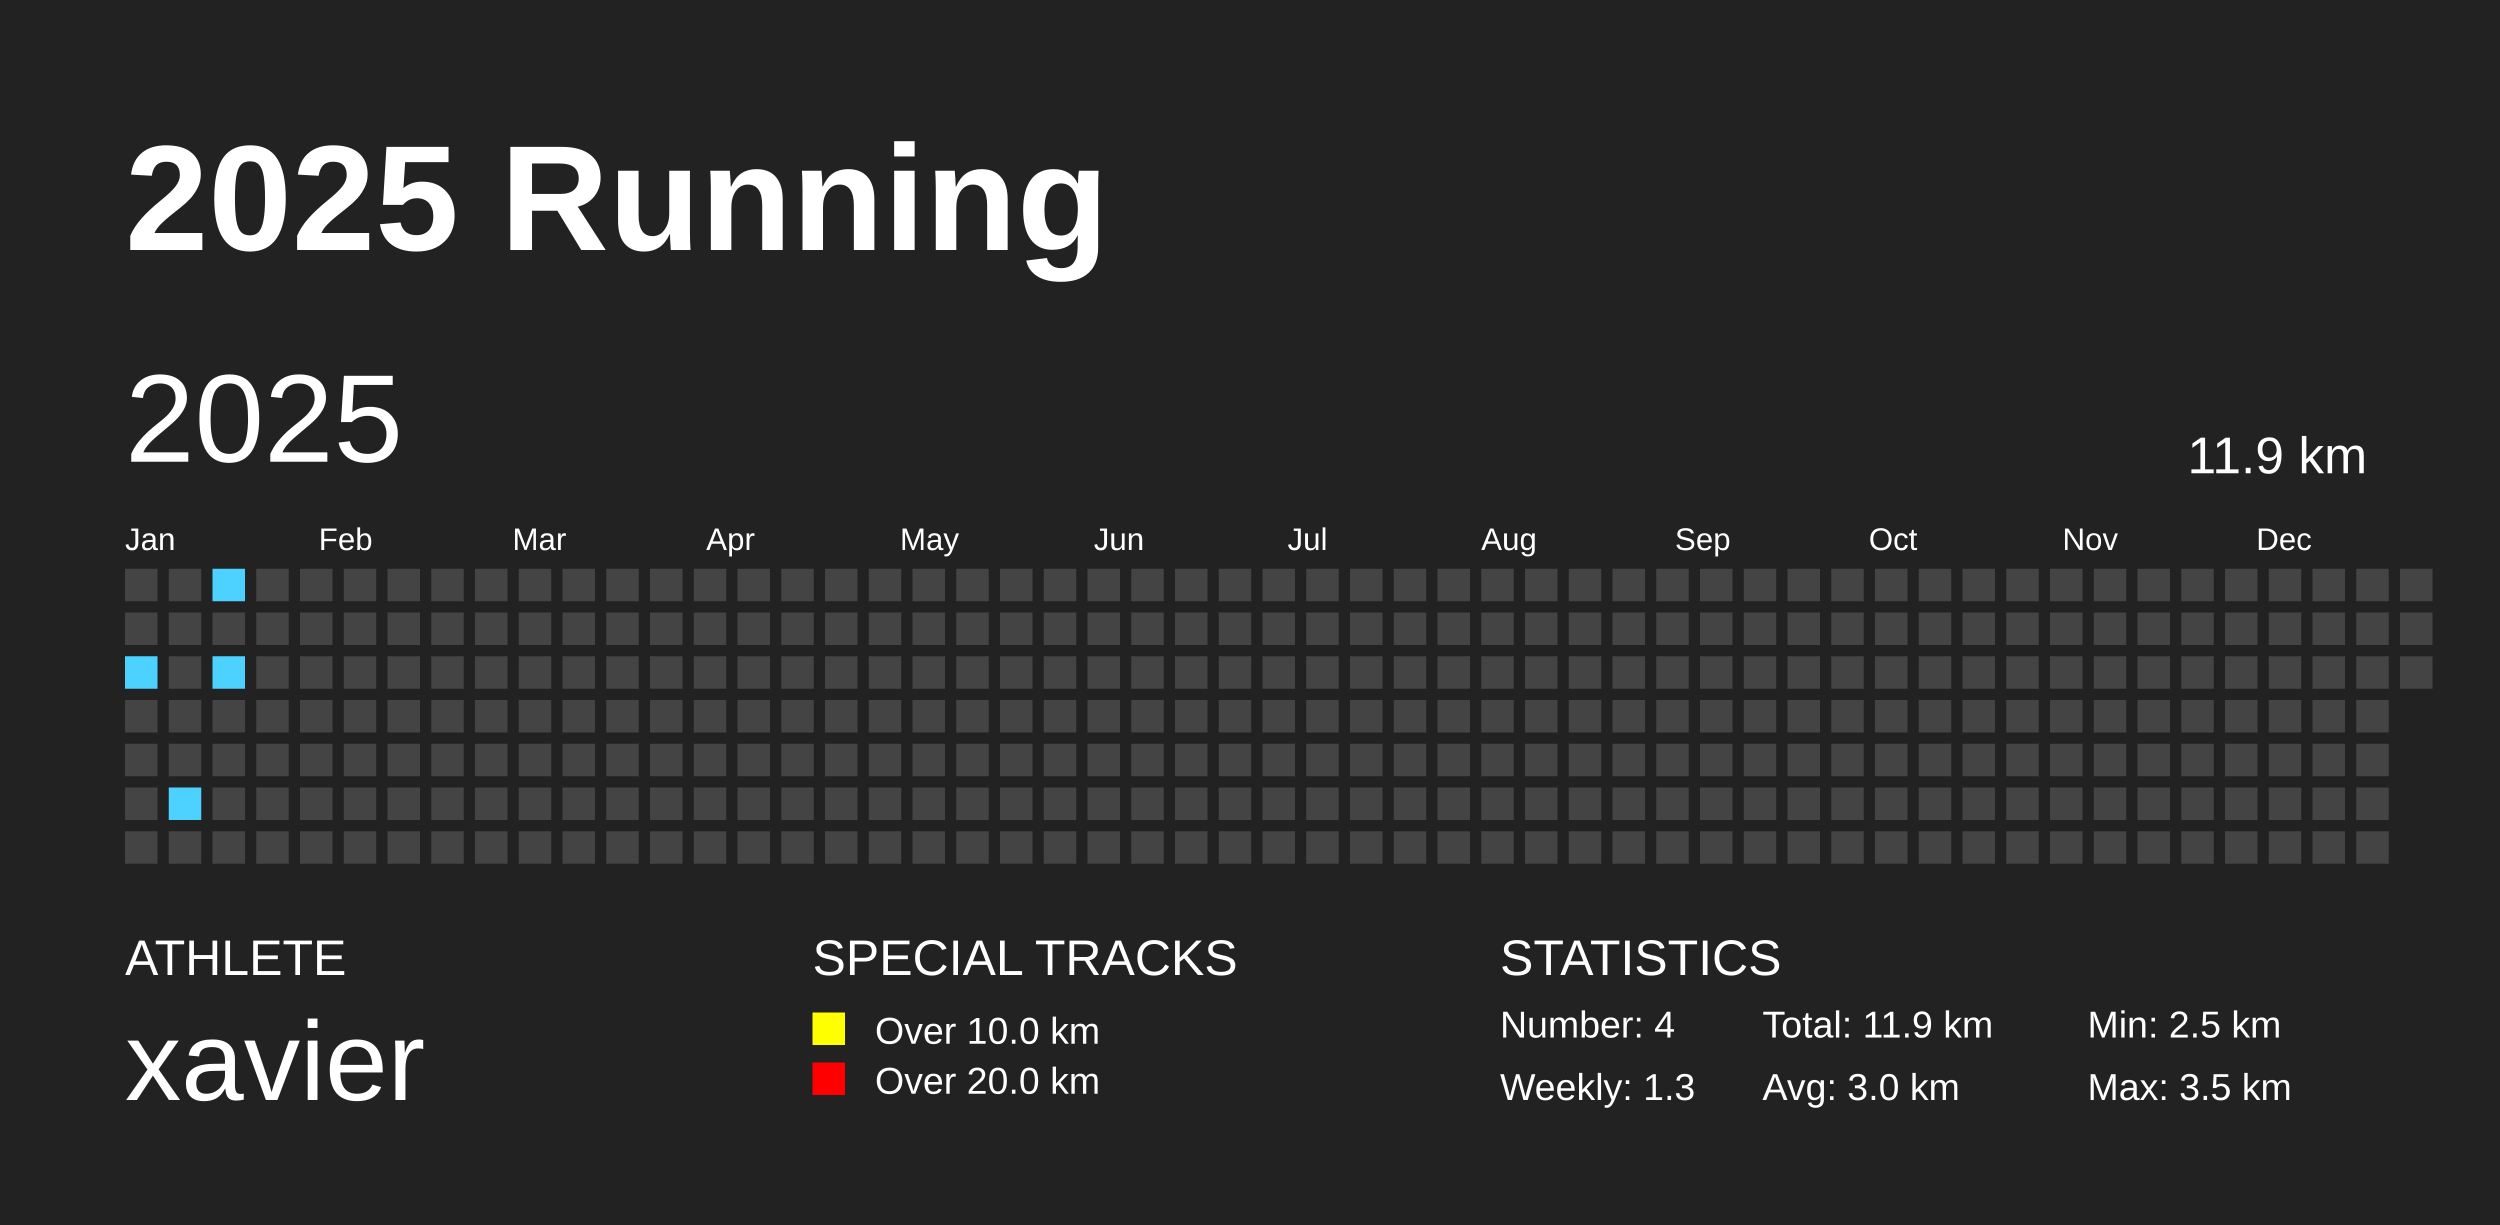
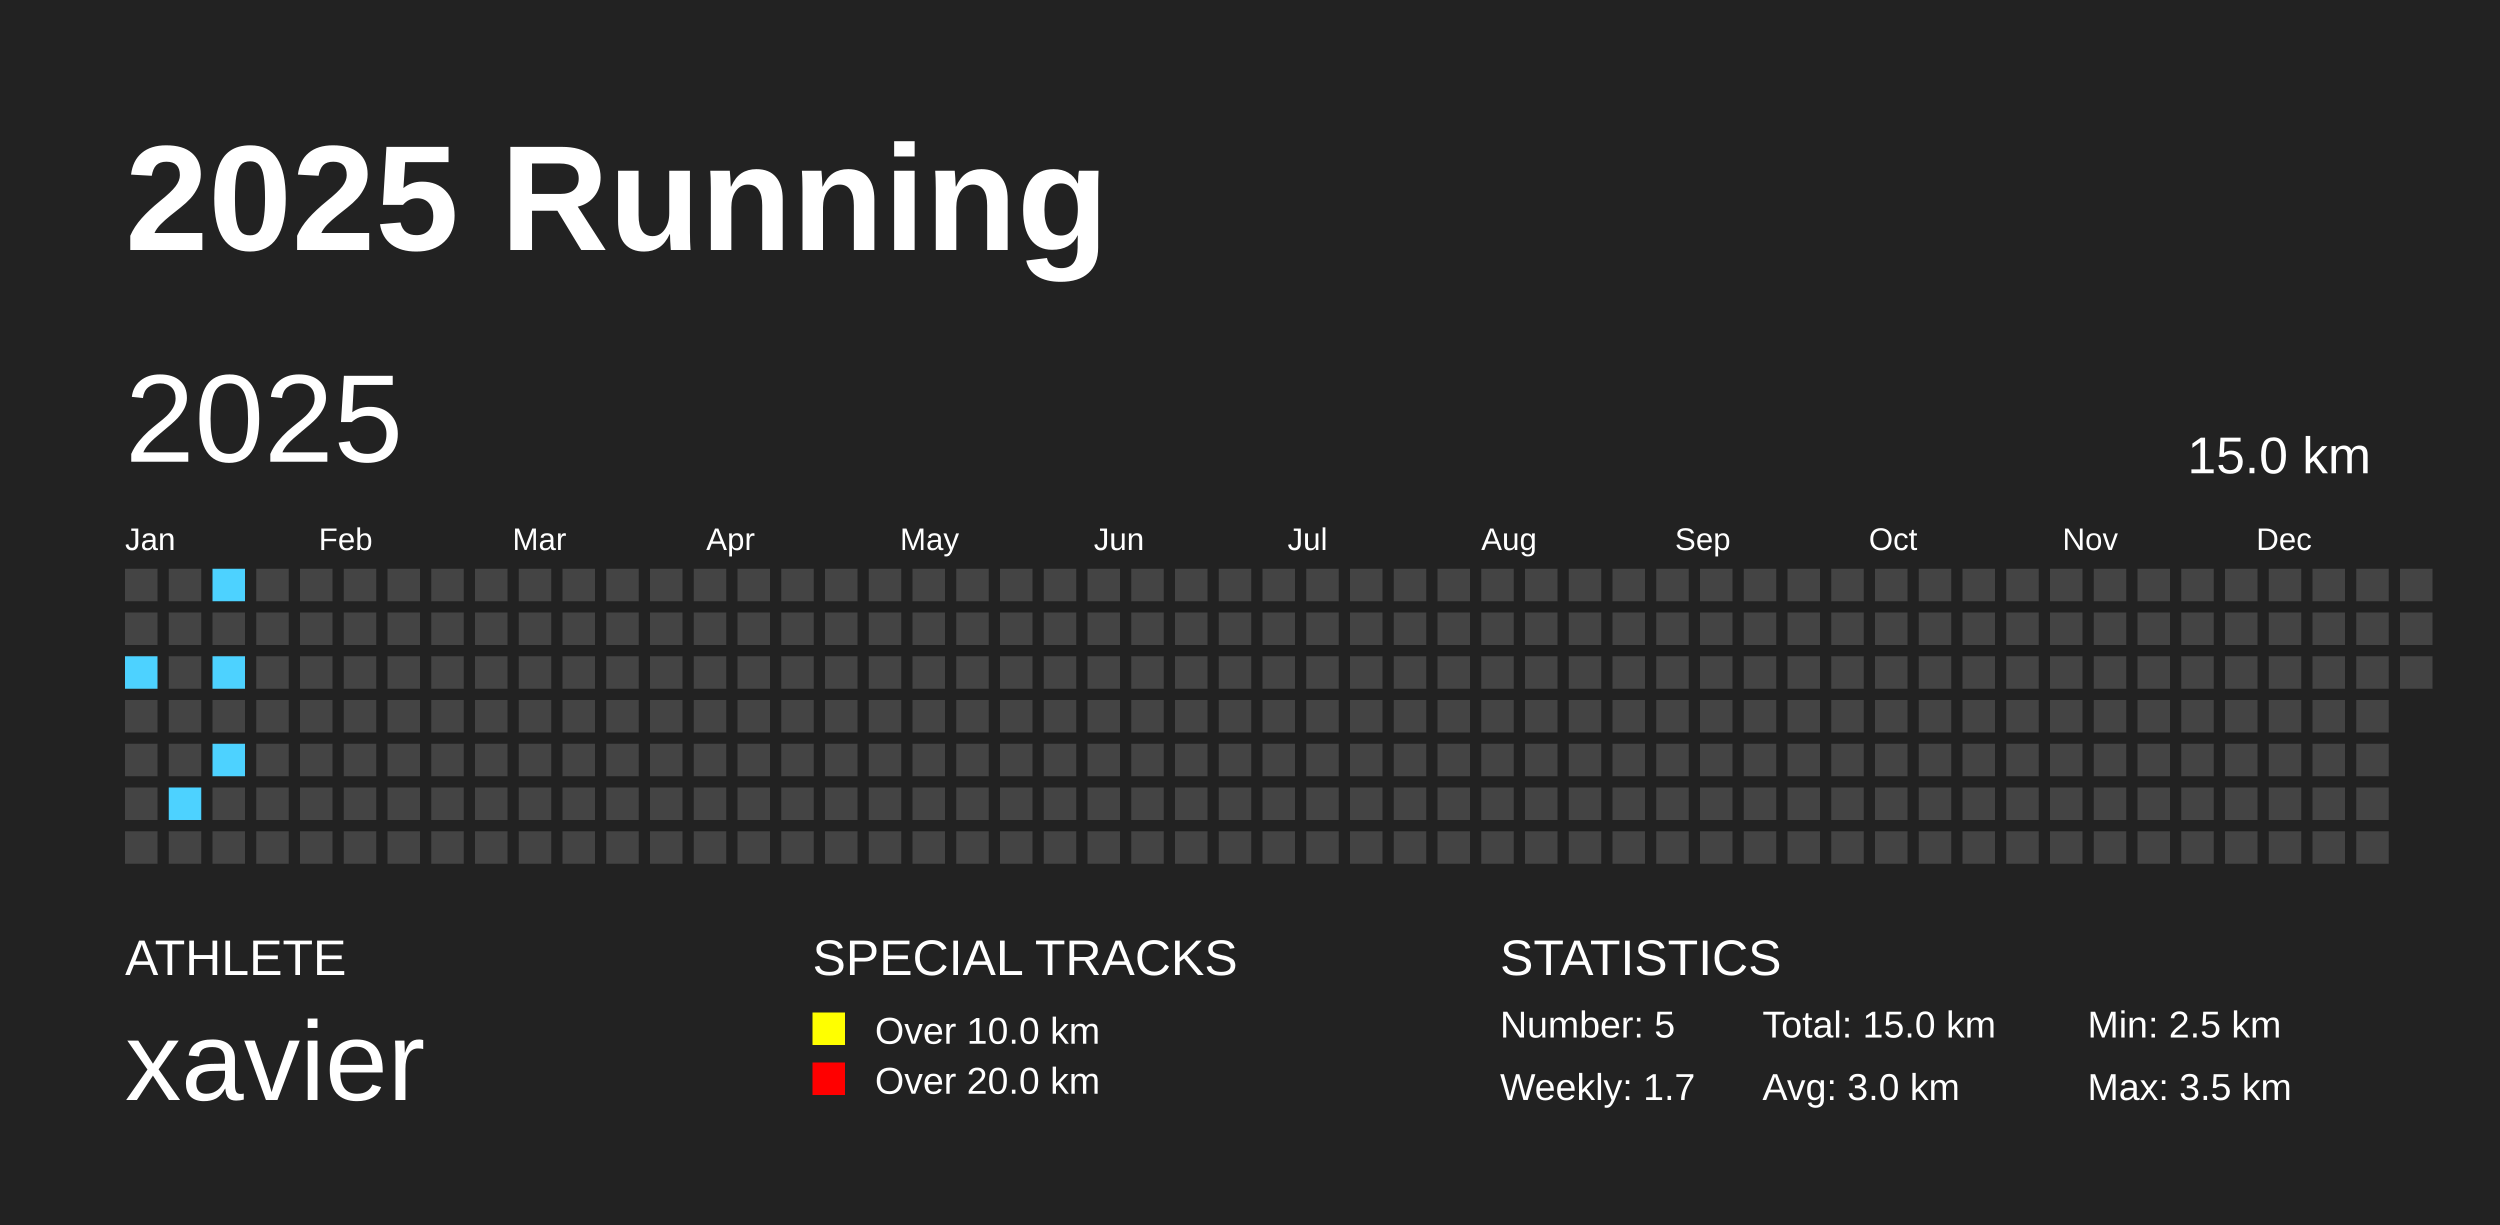
<svg xmlns="http://www.w3.org/2000/svg" baseProfile="full" height="98mm" version="1.1" viewBox="0,0,200,98" width="200mm">
  <defs />
  <rect fill="#222222" height="98" width="200" x="0" y="0" />
  <text fill="#FFFFFF" style="font-size:12px; font-family:Arial; font-weight:bold;" x="10" y="20">2025 Running</text>
  <text fill="#FFFFFF" style="font-size:4px; font-family:Arial" x="10" y="78">ATHLETE</text>
  <text fill="#FFFFFF" style="font-size:9px; font-family:Arial" x="10" y="88">xavier</text>
  <text fill="#FFFFFF" style="font-size:4px; font-family:Arial" x="65" y="78">SPECIAL TRACKS</text>
  <rect fill="yellow" height="2.6" width="2.6" x="65" y="81" />
  <text fill="#FFFFFF" style="font-size:3px; font-family:Arial" x="70" y="83.5">Over 10.0 km</text>
  <rect fill="red" height="2.6" width="2.6" x="65" y="85" />
  <text fill="#FFFFFF" style="font-size:3px; font-family:Arial" x="70" y="87.5">Over 20.0 km</text>
  <text fill="#FFFFFF" style="font-size:4px; font-family:Arial" x="120" y="78">STATISTICS</text>
-   <text fill="#FFFFFF" style="font-size:3px; font-family:Arial" x="120" y="83">Number: 4</text>
-   <text fill="#FFFFFF" style="font-size:3px; font-family:Arial" x="120" y="88">Weekly: 1.3</text>
-   <text fill="#FFFFFF" style="font-size:3px; font-family:Arial" x="141" y="83">Total: 11.9 km</text>
+   <text fill="#FFFFFF" style="font-size:3px; font-family:Arial" x="120" y="83">Number: 5</text>
+   <text fill="#FFFFFF" style="font-size:3px; font-family:Arial" x="120" y="88">Weekly: 1.7</text>
+   <text fill="#FFFFFF" style="font-size:3px; font-family:Arial" x="141" y="83">Total: 15.0 km</text>
  <text fill="#FFFFFF" style="font-size:3px; font-family:Arial" x="141" y="88">Avg: 3.0 km</text>
  <text fill="#FFFFFF" style="font-size:3px; font-family:Arial" x="167" y="83">Min: 2.5 km</text>
  <text fill="#FFFFFF" style="font-size:3px; font-family:Arial" x="167" y="88">Max: 3.5 km</text>
  <text dominant-baseline="hanging" fill="#FFFFFF" style="font-size:10.0px; font-family:Arial;" x="10" y="30">2025</text>
-   <text dominant-baseline="hanging" fill="#FFFFFF" style="font-size:4.125px; font-family:Arial;" x="175" y="35">11.9 km</text>
+   <text dominant-baseline="hanging" fill="#FFFFFF" style="font-size:4.125px; font-family:Arial;" x="175" y="35">15.0 km</text>
  <text fill="#FFFFFF" style="font-size:2.5px; font-family:Arial" x="10.0" y="44">Jan</text>
  <text fill="#FFFFFF" style="font-size:2.5px; font-family:Arial" x="25.5" y="44">Feb</text>
  <text fill="#FFFFFF" style="font-size:2.5px; font-family:Arial" x="41.0" y="44">Mar</text>
  <text fill="#FFFFFF" style="font-size:2.5px; font-family:Arial" x="56.5" y="44">Apr</text>
  <text fill="#FFFFFF" style="font-size:2.5px; font-family:Arial" x="72.0" y="44">May</text>
  <text fill="#FFFFFF" style="font-size:2.5px; font-family:Arial" x="87.5" y="44">Jun</text>
  <text fill="#FFFFFF" style="font-size:2.5px; font-family:Arial" x="103.0" y="44">Jul</text>
  <text fill="#FFFFFF" style="font-size:2.5px; font-family:Arial" x="118.5" y="44">Aug</text>
  <text fill="#FFFFFF" style="font-size:2.5px; font-family:Arial" x="134.0" y="44">Sep</text>
  <text fill="#FFFFFF" style="font-size:2.5px; font-family:Arial" x="149.5" y="44">Oct</text>
  <text fill="#FFFFFF" style="font-size:2.5px; font-family:Arial" x="165.0" y="44">Nov</text>
  <text fill="#FFFFFF" style="font-size:2.5px; font-family:Arial" x="180.5" y="44">Dec</text>
  <rect fill="#444444" height="2.6" width="2.6" x="10.0" y="45.5" />
  <rect fill="#444444" height="2.6" width="2.6" x="10.0" y="49.0" />
  <rect fill="#4dd2ff" height="2.6" width="2.6" x="10.0" y="52.5" />
  <rect fill="#444444" height="2.6" width="2.6" x="10.0" y="56.0" />
  <rect fill="#444444" height="2.6" width="2.6" x="10.0" y="59.5" />
  <rect fill="#444444" height="2.6" width="2.6" x="10.0" y="63.0" />
  <rect fill="#444444" height="2.6" width="2.6" x="10.0" y="66.5" />
  <rect fill="#444444" height="2.6" width="2.6" x="13.5" y="45.5" />
  <rect fill="#444444" height="2.6" width="2.6" x="13.5" y="49.0" />
  <rect fill="#444444" height="2.6" width="2.6" x="13.5" y="52.5" />
  <rect fill="#444444" height="2.6" width="2.6" x="13.5" y="56.0" />
  <rect fill="#444444" height="2.6" width="2.6" x="13.5" y="59.5" />
  <rect fill="#4dd2ff" height="2.6" width="2.6" x="13.5" y="63.0" />
  <rect fill="#444444" height="2.6" width="2.6" x="13.5" y="66.5" />
  <rect fill="#4dd2ff" height="2.6" width="2.6" x="17.0" y="45.5" />
  <rect fill="#444444" height="2.6" width="2.6" x="17.0" y="49.0" />
  <rect fill="#4dd2ff" height="2.6" width="2.6" x="17.0" y="52.5" />
  <rect fill="#444444" height="2.6" width="2.6" x="17.0" y="56.0" />
-   <rect fill="#444444" height="2.6" width="2.6" x="17.0" y="59.5" />
+   <rect fill="#4dd2ff" height="2.6" width="2.6" x="17.0" y="59.5" />
  <rect fill="#444444" height="2.6" width="2.6" x="17.0" y="63.0" />
  <rect fill="#444444" height="2.6" width="2.6" x="17.0" y="66.5" />
  <rect fill="#444444" height="2.6" width="2.6" x="20.5" y="45.5" />
  <rect fill="#444444" height="2.6" width="2.6" x="20.5" y="49.0" />
  <rect fill="#444444" height="2.6" width="2.6" x="20.5" y="52.5" />
  <rect fill="#444444" height="2.6" width="2.6" x="20.5" y="56.0" />
  <rect fill="#444444" height="2.6" width="2.6" x="20.5" y="59.5" />
  <rect fill="#444444" height="2.6" width="2.6" x="20.5" y="63.0" />
  <rect fill="#444444" height="2.6" width="2.6" x="20.5" y="66.5" />
  <rect fill="#444444" height="2.6" width="2.6" x="24.0" y="45.5" />
  <rect fill="#444444" height="2.6" width="2.6" x="24.0" y="49.0" />
  <rect fill="#444444" height="2.6" width="2.6" x="24.0" y="52.5" />
  <rect fill="#444444" height="2.6" width="2.6" x="24.0" y="56.0" />
  <rect fill="#444444" height="2.6" width="2.6" x="24.0" y="59.5" />
  <rect fill="#444444" height="2.6" width="2.6" x="24.0" y="63.0" />
  <rect fill="#444444" height="2.6" width="2.6" x="24.0" y="66.5" />
  <rect fill="#444444" height="2.6" width="2.6" x="27.5" y="45.5" />
  <rect fill="#444444" height="2.6" width="2.6" x="27.5" y="49.0" />
  <rect fill="#444444" height="2.6" width="2.6" x="27.5" y="52.5" />
  <rect fill="#444444" height="2.6" width="2.6" x="27.5" y="56.0" />
  <rect fill="#444444" height="2.6" width="2.6" x="27.5" y="59.5" />
  <rect fill="#444444" height="2.6" width="2.6" x="27.5" y="63.0" />
  <rect fill="#444444" height="2.6" width="2.6" x="27.5" y="66.5" />
  <rect fill="#444444" height="2.6" width="2.6" x="31.0" y="45.5" />
  <rect fill="#444444" height="2.6" width="2.6" x="31.0" y="49.0" />
  <rect fill="#444444" height="2.6" width="2.6" x="31.0" y="52.5" />
  <rect fill="#444444" height="2.6" width="2.6" x="31.0" y="56.0" />
  <rect fill="#444444" height="2.6" width="2.6" x="31.0" y="59.5" />
  <rect fill="#444444" height="2.6" width="2.6" x="31.0" y="63.0" />
  <rect fill="#444444" height="2.6" width="2.6" x="31.0" y="66.5" />
  <rect fill="#444444" height="2.6" width="2.6" x="34.5" y="45.5" />
  <rect fill="#444444" height="2.6" width="2.6" x="34.5" y="49.0" />
  <rect fill="#444444" height="2.6" width="2.6" x="34.5" y="52.5" />
  <rect fill="#444444" height="2.6" width="2.6" x="34.5" y="56.0" />
  <rect fill="#444444" height="2.6" width="2.6" x="34.5" y="59.5" />
  <rect fill="#444444" height="2.6" width="2.6" x="34.5" y="63.0" />
  <rect fill="#444444" height="2.6" width="2.6" x="34.5" y="66.5" />
  <rect fill="#444444" height="2.6" width="2.6" x="38.0" y="45.5" />
  <rect fill="#444444" height="2.6" width="2.6" x="38.0" y="49.0" />
  <rect fill="#444444" height="2.6" width="2.6" x="38.0" y="52.5" />
  <rect fill="#444444" height="2.6" width="2.6" x="38.0" y="56.0" />
  <rect fill="#444444" height="2.6" width="2.6" x="38.0" y="59.5" />
  <rect fill="#444444" height="2.6" width="2.6" x="38.0" y="63.0" />
  <rect fill="#444444" height="2.6" width="2.6" x="38.0" y="66.5" />
  <rect fill="#444444" height="2.6" width="2.6" x="41.5" y="45.5" />
  <rect fill="#444444" height="2.6" width="2.6" x="41.5" y="49.0" />
  <rect fill="#444444" height="2.6" width="2.6" x="41.5" y="52.5" />
  <rect fill="#444444" height="2.6" width="2.6" x="41.5" y="56.0" />
  <rect fill="#444444" height="2.6" width="2.6" x="41.5" y="59.5" />
  <rect fill="#444444" height="2.6" width="2.6" x="41.5" y="63.0" />
  <rect fill="#444444" height="2.6" width="2.6" x="41.5" y="66.5" />
  <rect fill="#444444" height="2.6" width="2.6" x="45.0" y="45.5" />
  <rect fill="#444444" height="2.6" width="2.6" x="45.0" y="49.0" />
  <rect fill="#444444" height="2.6" width="2.6" x="45.0" y="52.5" />
  <rect fill="#444444" height="2.6" width="2.6" x="45.0" y="56.0" />
  <rect fill="#444444" height="2.6" width="2.6" x="45.0" y="59.5" />
  <rect fill="#444444" height="2.6" width="2.6" x="45.0" y="63.0" />
  <rect fill="#444444" height="2.6" width="2.6" x="45.0" y="66.5" />
  <rect fill="#444444" height="2.6" width="2.6" x="48.5" y="45.5" />
  <rect fill="#444444" height="2.6" width="2.6" x="48.5" y="49.0" />
  <rect fill="#444444" height="2.6" width="2.6" x="48.5" y="52.5" />
  <rect fill="#444444" height="2.6" width="2.6" x="48.5" y="56.0" />
  <rect fill="#444444" height="2.6" width="2.6" x="48.5" y="59.5" />
  <rect fill="#444444" height="2.6" width="2.6" x="48.5" y="63.0" />
  <rect fill="#444444" height="2.6" width="2.6" x="48.5" y="66.5" />
  <rect fill="#444444" height="2.6" width="2.6" x="52.0" y="45.5" />
  <rect fill="#444444" height="2.6" width="2.6" x="52.0" y="49.0" />
  <rect fill="#444444" height="2.6" width="2.6" x="52.0" y="52.5" />
  <rect fill="#444444" height="2.6" width="2.6" x="52.0" y="56.0" />
  <rect fill="#444444" height="2.6" width="2.6" x="52.0" y="59.5" />
  <rect fill="#444444" height="2.6" width="2.6" x="52.0" y="63.0" />
  <rect fill="#444444" height="2.6" width="2.6" x="52.0" y="66.5" />
  <rect fill="#444444" height="2.6" width="2.6" x="55.5" y="45.5" />
  <rect fill="#444444" height="2.6" width="2.6" x="55.5" y="49.0" />
  <rect fill="#444444" height="2.6" width="2.6" x="55.5" y="52.5" />
  <rect fill="#444444" height="2.6" width="2.6" x="55.5" y="56.0" />
  <rect fill="#444444" height="2.6" width="2.6" x="55.5" y="59.5" />
  <rect fill="#444444" height="2.6" width="2.6" x="55.5" y="63.0" />
  <rect fill="#444444" height="2.6" width="2.6" x="55.5" y="66.5" />
  <rect fill="#444444" height="2.6" width="2.6" x="59.0" y="45.5" />
  <rect fill="#444444" height="2.6" width="2.6" x="59.0" y="49.0" />
  <rect fill="#444444" height="2.6" width="2.6" x="59.0" y="52.5" />
  <rect fill="#444444" height="2.6" width="2.6" x="59.0" y="56.0" />
  <rect fill="#444444" height="2.6" width="2.6" x="59.0" y="59.5" />
  <rect fill="#444444" height="2.6" width="2.6" x="59.0" y="63.0" />
  <rect fill="#444444" height="2.6" width="2.6" x="59.0" y="66.5" />
  <rect fill="#444444" height="2.6" width="2.6" x="62.5" y="45.5" />
  <rect fill="#444444" height="2.6" width="2.6" x="62.5" y="49.0" />
  <rect fill="#444444" height="2.6" width="2.6" x="62.5" y="52.5" />
  <rect fill="#444444" height="2.6" width="2.6" x="62.5" y="56.0" />
  <rect fill="#444444" height="2.6" width="2.6" x="62.5" y="59.5" />
  <rect fill="#444444" height="2.6" width="2.6" x="62.5" y="63.0" />
  <rect fill="#444444" height="2.6" width="2.6" x="62.5" y="66.5" />
  <rect fill="#444444" height="2.6" width="2.6" x="66.0" y="45.5" />
  <rect fill="#444444" height="2.6" width="2.6" x="66.0" y="49.0" />
  <rect fill="#444444" height="2.6" width="2.6" x="66.0" y="52.5" />
  <rect fill="#444444" height="2.6" width="2.6" x="66.0" y="56.0" />
  <rect fill="#444444" height="2.6" width="2.6" x="66.0" y="59.5" />
  <rect fill="#444444" height="2.6" width="2.6" x="66.0" y="63.0" />
  <rect fill="#444444" height="2.6" width="2.6" x="66.0" y="66.5" />
  <rect fill="#444444" height="2.6" width="2.6" x="69.5" y="45.5" />
  <rect fill="#444444" height="2.6" width="2.6" x="69.5" y="49.0" />
  <rect fill="#444444" height="2.6" width="2.6" x="69.5" y="52.5" />
  <rect fill="#444444" height="2.6" width="2.6" x="69.5" y="56.0" />
  <rect fill="#444444" height="2.6" width="2.6" x="69.5" y="59.5" />
  <rect fill="#444444" height="2.6" width="2.6" x="69.5" y="63.0" />
  <rect fill="#444444" height="2.6" width="2.6" x="69.5" y="66.5" />
  <rect fill="#444444" height="2.6" width="2.6" x="73.0" y="45.5" />
  <rect fill="#444444" height="2.6" width="2.6" x="73.0" y="49.0" />
  <rect fill="#444444" height="2.6" width="2.6" x="73.0" y="52.5" />
  <rect fill="#444444" height="2.6" width="2.6" x="73.0" y="56.0" />
  <rect fill="#444444" height="2.6" width="2.6" x="73.0" y="59.5" />
  <rect fill="#444444" height="2.6" width="2.6" x="73.0" y="63.0" />
  <rect fill="#444444" height="2.6" width="2.6" x="73.0" y="66.5" />
  <rect fill="#444444" height="2.6" width="2.6" x="76.5" y="45.5" />
  <rect fill="#444444" height="2.6" width="2.6" x="76.5" y="49.0" />
  <rect fill="#444444" height="2.6" width="2.6" x="76.5" y="52.5" />
  <rect fill="#444444" height="2.6" width="2.6" x="76.5" y="56.0" />
  <rect fill="#444444" height="2.6" width="2.6" x="76.5" y="59.5" />
  <rect fill="#444444" height="2.6" width="2.6" x="76.5" y="63.0" />
  <rect fill="#444444" height="2.6" width="2.6" x="76.5" y="66.5" />
  <rect fill="#444444" height="2.6" width="2.6" x="80.0" y="45.5" />
  <rect fill="#444444" height="2.6" width="2.6" x="80.0" y="49.0" />
  <rect fill="#444444" height="2.6" width="2.6" x="80.0" y="52.5" />
  <rect fill="#444444" height="2.6" width="2.6" x="80.0" y="56.0" />
  <rect fill="#444444" height="2.6" width="2.6" x="80.0" y="59.5" />
  <rect fill="#444444" height="2.6" width="2.6" x="80.0" y="63.0" />
  <rect fill="#444444" height="2.6" width="2.6" x="80.0" y="66.5" />
  <rect fill="#444444" height="2.6" width="2.6" x="83.5" y="45.5" />
  <rect fill="#444444" height="2.6" width="2.6" x="83.5" y="49.0" />
  <rect fill="#444444" height="2.6" width="2.6" x="83.5" y="52.5" />
  <rect fill="#444444" height="2.6" width="2.6" x="83.5" y="56.0" />
  <rect fill="#444444" height="2.6" width="2.6" x="83.5" y="59.5" />
  <rect fill="#444444" height="2.6" width="2.6" x="83.5" y="63.0" />
  <rect fill="#444444" height="2.6" width="2.6" x="83.5" y="66.5" />
  <rect fill="#444444" height="2.6" width="2.6" x="87.0" y="45.5" />
  <rect fill="#444444" height="2.6" width="2.6" x="87.0" y="49.0" />
  <rect fill="#444444" height="2.6" width="2.6" x="87.0" y="52.5" />
  <rect fill="#444444" height="2.6" width="2.6" x="87.0" y="56.0" />
  <rect fill="#444444" height="2.6" width="2.6" x="87.0" y="59.5" />
  <rect fill="#444444" height="2.6" width="2.6" x="87.0" y="63.0" />
  <rect fill="#444444" height="2.6" width="2.6" x="87.0" y="66.5" />
  <rect fill="#444444" height="2.6" width="2.6" x="90.5" y="45.5" />
  <rect fill="#444444" height="2.6" width="2.6" x="90.5" y="49.0" />
  <rect fill="#444444" height="2.6" width="2.6" x="90.5" y="52.5" />
  <rect fill="#444444" height="2.6" width="2.6" x="90.5" y="56.0" />
  <rect fill="#444444" height="2.6" width="2.6" x="90.5" y="59.5" />
  <rect fill="#444444" height="2.6" width="2.6" x="90.5" y="63.0" />
  <rect fill="#444444" height="2.6" width="2.6" x="90.5" y="66.5" />
  <rect fill="#444444" height="2.6" width="2.6" x="94.0" y="45.5" />
  <rect fill="#444444" height="2.6" width="2.6" x="94.0" y="49.0" />
  <rect fill="#444444" height="2.6" width="2.6" x="94.0" y="52.5" />
  <rect fill="#444444" height="2.6" width="2.6" x="94.0" y="56.0" />
  <rect fill="#444444" height="2.6" width="2.6" x="94.0" y="59.5" />
  <rect fill="#444444" height="2.6" width="2.6" x="94.0" y="63.0" />
  <rect fill="#444444" height="2.6" width="2.6" x="94.0" y="66.5" />
  <rect fill="#444444" height="2.6" width="2.6" x="97.5" y="45.5" />
  <rect fill="#444444" height="2.6" width="2.6" x="97.5" y="49.0" />
  <rect fill="#444444" height="2.6" width="2.6" x="97.5" y="52.5" />
  <rect fill="#444444" height="2.6" width="2.6" x="97.5" y="56.0" />
  <rect fill="#444444" height="2.6" width="2.6" x="97.5" y="59.5" />
  <rect fill="#444444" height="2.6" width="2.6" x="97.5" y="63.0" />
  <rect fill="#444444" height="2.6" width="2.6" x="97.5" y="66.5" />
  <rect fill="#444444" height="2.6" width="2.6" x="101.0" y="45.5" />
  <rect fill="#444444" height="2.6" width="2.6" x="101.0" y="49.0" />
  <rect fill="#444444" height="2.6" width="2.6" x="101.0" y="52.5" />
  <rect fill="#444444" height="2.6" width="2.6" x="101.0" y="56.0" />
  <rect fill="#444444" height="2.6" width="2.6" x="101.0" y="59.5" />
  <rect fill="#444444" height="2.6" width="2.6" x="101.0" y="63.0" />
  <rect fill="#444444" height="2.6" width="2.6" x="101.0" y="66.5" />
  <rect fill="#444444" height="2.6" width="2.6" x="104.5" y="45.5" />
  <rect fill="#444444" height="2.6" width="2.6" x="104.5" y="49.0" />
  <rect fill="#444444" height="2.6" width="2.6" x="104.5" y="52.5" />
  <rect fill="#444444" height="2.6" width="2.6" x="104.5" y="56.0" />
  <rect fill="#444444" height="2.6" width="2.6" x="104.5" y="59.5" />
  <rect fill="#444444" height="2.6" width="2.6" x="104.5" y="63.0" />
  <rect fill="#444444" height="2.6" width="2.6" x="104.5" y="66.5" />
  <rect fill="#444444" height="2.6" width="2.6" x="108.0" y="45.5" />
  <rect fill="#444444" height="2.6" width="2.6" x="108.0" y="49.0" />
  <rect fill="#444444" height="2.6" width="2.6" x="108.0" y="52.5" />
  <rect fill="#444444" height="2.6" width="2.6" x="108.0" y="56.0" />
  <rect fill="#444444" height="2.6" width="2.6" x="108.0" y="59.5" />
  <rect fill="#444444" height="2.6" width="2.6" x="108.0" y="63.0" />
  <rect fill="#444444" height="2.6" width="2.6" x="108.0" y="66.5" />
  <rect fill="#444444" height="2.6" width="2.6" x="111.5" y="45.5" />
  <rect fill="#444444" height="2.6" width="2.6" x="111.5" y="49.0" />
  <rect fill="#444444" height="2.6" width="2.6" x="111.5" y="52.5" />
  <rect fill="#444444" height="2.6" width="2.6" x="111.5" y="56.0" />
  <rect fill="#444444" height="2.6" width="2.6" x="111.5" y="59.5" />
  <rect fill="#444444" height="2.6" width="2.6" x="111.5" y="63.0" />
  <rect fill="#444444" height="2.6" width="2.6" x="111.5" y="66.5" />
  <rect fill="#444444" height="2.6" width="2.6" x="115.0" y="45.5" />
  <rect fill="#444444" height="2.6" width="2.6" x="115.0" y="49.0" />
  <rect fill="#444444" height="2.6" width="2.6" x="115.0" y="52.5" />
  <rect fill="#444444" height="2.6" width="2.6" x="115.0" y="56.0" />
  <rect fill="#444444" height="2.6" width="2.6" x="115.0" y="59.5" />
  <rect fill="#444444" height="2.6" width="2.6" x="115.0" y="63.0" />
  <rect fill="#444444" height="2.6" width="2.6" x="115.0" y="66.5" />
  <rect fill="#444444" height="2.6" width="2.6" x="118.5" y="45.5" />
  <rect fill="#444444" height="2.6" width="2.6" x="118.5" y="49.0" />
  <rect fill="#444444" height="2.6" width="2.6" x="118.5" y="52.5" />
  <rect fill="#444444" height="2.6" width="2.6" x="118.5" y="56.0" />
  <rect fill="#444444" height="2.6" width="2.6" x="118.5" y="59.5" />
  <rect fill="#444444" height="2.6" width="2.6" x="118.5" y="63.0" />
  <rect fill="#444444" height="2.6" width="2.6" x="118.5" y="66.5" />
  <rect fill="#444444" height="2.6" width="2.6" x="122.0" y="45.5" />
  <rect fill="#444444" height="2.6" width="2.6" x="122.0" y="49.0" />
  <rect fill="#444444" height="2.6" width="2.6" x="122.0" y="52.5" />
  <rect fill="#444444" height="2.6" width="2.6" x="122.0" y="56.0" />
  <rect fill="#444444" height="2.6" width="2.6" x="122.0" y="59.5" />
  <rect fill="#444444" height="2.6" width="2.6" x="122.0" y="63.0" />
  <rect fill="#444444" height="2.6" width="2.6" x="122.0" y="66.5" />
  <rect fill="#444444" height="2.6" width="2.6" x="125.5" y="45.5" />
  <rect fill="#444444" height="2.6" width="2.6" x="125.5" y="49.0" />
  <rect fill="#444444" height="2.6" width="2.6" x="125.5" y="52.5" />
  <rect fill="#444444" height="2.6" width="2.6" x="125.5" y="56.0" />
  <rect fill="#444444" height="2.6" width="2.6" x="125.5" y="59.5" />
  <rect fill="#444444" height="2.6" width="2.6" x="125.5" y="63.0" />
  <rect fill="#444444" height="2.6" width="2.6" x="125.5" y="66.5" />
  <rect fill="#444444" height="2.6" width="2.6" x="129.0" y="45.5" />
  <rect fill="#444444" height="2.6" width="2.6" x="129.0" y="49.0" />
  <rect fill="#444444" height="2.6" width="2.6" x="129.0" y="52.5" />
  <rect fill="#444444" height="2.6" width="2.6" x="129.0" y="56.0" />
  <rect fill="#444444" height="2.6" width="2.6" x="129.0" y="59.5" />
  <rect fill="#444444" height="2.6" width="2.6" x="129.0" y="63.0" />
  <rect fill="#444444" height="2.6" width="2.6" x="129.0" y="66.5" />
  <rect fill="#444444" height="2.6" width="2.6" x="132.5" y="45.5" />
  <rect fill="#444444" height="2.6" width="2.6" x="132.5" y="49.0" />
  <rect fill="#444444" height="2.6" width="2.6" x="132.5" y="52.5" />
  <rect fill="#444444" height="2.6" width="2.6" x="132.5" y="56.0" />
  <rect fill="#444444" height="2.6" width="2.6" x="132.5" y="59.5" />
  <rect fill="#444444" height="2.6" width="2.6" x="132.5" y="63.0" />
  <rect fill="#444444" height="2.6" width="2.6" x="132.5" y="66.5" />
  <rect fill="#444444" height="2.6" width="2.6" x="136.0" y="45.5" />
  <rect fill="#444444" height="2.6" width="2.6" x="136.0" y="49.0" />
  <rect fill="#444444" height="2.6" width="2.6" x="136.0" y="52.5" />
  <rect fill="#444444" height="2.6" width="2.6" x="136.0" y="56.0" />
  <rect fill="#444444" height="2.6" width="2.6" x="136.0" y="59.5" />
  <rect fill="#444444" height="2.6" width="2.6" x="136.0" y="63.0" />
  <rect fill="#444444" height="2.6" width="2.6" x="136.0" y="66.5" />
  <rect fill="#444444" height="2.6" width="2.6" x="139.5" y="45.5" />
  <rect fill="#444444" height="2.6" width="2.6" x="139.5" y="49.0" />
  <rect fill="#444444" height="2.6" width="2.6" x="139.5" y="52.5" />
  <rect fill="#444444" height="2.6" width="2.6" x="139.5" y="56.0" />
  <rect fill="#444444" height="2.6" width="2.6" x="139.5" y="59.5" />
  <rect fill="#444444" height="2.6" width="2.6" x="139.5" y="63.0" />
  <rect fill="#444444" height="2.6" width="2.6" x="139.5" y="66.5" />
  <rect fill="#444444" height="2.6" width="2.6" x="143.0" y="45.5" />
  <rect fill="#444444" height="2.6" width="2.6" x="143.0" y="49.0" />
  <rect fill="#444444" height="2.6" width="2.6" x="143.0" y="52.5" />
  <rect fill="#444444" height="2.6" width="2.6" x="143.0" y="56.0" />
  <rect fill="#444444" height="2.6" width="2.6" x="143.0" y="59.5" />
  <rect fill="#444444" height="2.6" width="2.6" x="143.0" y="63.0" />
  <rect fill="#444444" height="2.6" width="2.6" x="143.0" y="66.5" />
  <rect fill="#444444" height="2.6" width="2.6" x="146.5" y="45.5" />
  <rect fill="#444444" height="2.6" width="2.6" x="146.5" y="49.0" />
  <rect fill="#444444" height="2.6" width="2.6" x="146.5" y="52.5" />
  <rect fill="#444444" height="2.6" width="2.6" x="146.5" y="56.0" />
  <rect fill="#444444" height="2.6" width="2.6" x="146.5" y="59.5" />
  <rect fill="#444444" height="2.6" width="2.6" x="146.5" y="63.0" />
  <rect fill="#444444" height="2.6" width="2.6" x="146.5" y="66.5" />
  <rect fill="#444444" height="2.6" width="2.6" x="150.0" y="45.5" />
  <rect fill="#444444" height="2.6" width="2.6" x="150.0" y="49.0" />
  <rect fill="#444444" height="2.6" width="2.6" x="150.0" y="52.5" />
  <rect fill="#444444" height="2.6" width="2.6" x="150.0" y="56.0" />
  <rect fill="#444444" height="2.6" width="2.6" x="150.0" y="59.5" />
  <rect fill="#444444" height="2.6" width="2.6" x="150.0" y="63.0" />
  <rect fill="#444444" height="2.6" width="2.6" x="150.0" y="66.5" />
  <rect fill="#444444" height="2.6" width="2.6" x="153.5" y="45.5" />
  <rect fill="#444444" height="2.6" width="2.6" x="153.5" y="49.0" />
  <rect fill="#444444" height="2.6" width="2.6" x="153.5" y="52.5" />
  <rect fill="#444444" height="2.6" width="2.6" x="153.5" y="56.0" />
  <rect fill="#444444" height="2.6" width="2.6" x="153.5" y="59.5" />
  <rect fill="#444444" height="2.6" width="2.6" x="153.5" y="63.0" />
  <rect fill="#444444" height="2.6" width="2.6" x="153.5" y="66.5" />
  <rect fill="#444444" height="2.6" width="2.6" x="157.0" y="45.5" />
  <rect fill="#444444" height="2.6" width="2.6" x="157.0" y="49.0" />
  <rect fill="#444444" height="2.6" width="2.6" x="157.0" y="52.5" />
  <rect fill="#444444" height="2.6" width="2.6" x="157.0" y="56.0" />
  <rect fill="#444444" height="2.6" width="2.6" x="157.0" y="59.5" />
  <rect fill="#444444" height="2.6" width="2.6" x="157.0" y="63.0" />
  <rect fill="#444444" height="2.6" width="2.6" x="157.0" y="66.5" />
  <rect fill="#444444" height="2.6" width="2.6" x="160.5" y="45.5" />
  <rect fill="#444444" height="2.6" width="2.6" x="160.5" y="49.0" />
  <rect fill="#444444" height="2.6" width="2.6" x="160.5" y="52.5" />
  <rect fill="#444444" height="2.6" width="2.6" x="160.5" y="56.0" />
  <rect fill="#444444" height="2.6" width="2.6" x="160.5" y="59.5" />
  <rect fill="#444444" height="2.6" width="2.6" x="160.5" y="63.0" />
  <rect fill="#444444" height="2.6" width="2.6" x="160.5" y="66.5" />
  <rect fill="#444444" height="2.6" width="2.6" x="164.0" y="45.5" />
  <rect fill="#444444" height="2.6" width="2.6" x="164.0" y="49.0" />
  <rect fill="#444444" height="2.6" width="2.6" x="164.0" y="52.5" />
  <rect fill="#444444" height="2.6" width="2.6" x="164.0" y="56.0" />
  <rect fill="#444444" height="2.6" width="2.6" x="164.0" y="59.5" />
  <rect fill="#444444" height="2.6" width="2.6" x="164.0" y="63.0" />
  <rect fill="#444444" height="2.6" width="2.6" x="164.0" y="66.5" />
  <rect fill="#444444" height="2.6" width="2.6" x="167.5" y="45.5" />
  <rect fill="#444444" height="2.6" width="2.6" x="167.5" y="49.0" />
  <rect fill="#444444" height="2.6" width="2.6" x="167.5" y="52.5" />
  <rect fill="#444444" height="2.6" width="2.6" x="167.5" y="56.0" />
  <rect fill="#444444" height="2.6" width="2.6" x="167.5" y="59.5" />
  <rect fill="#444444" height="2.6" width="2.6" x="167.5" y="63.0" />
  <rect fill="#444444" height="2.6" width="2.6" x="167.5" y="66.5" />
  <rect fill="#444444" height="2.6" width="2.6" x="171.0" y="45.5" />
  <rect fill="#444444" height="2.6" width="2.6" x="171.0" y="49.0" />
  <rect fill="#444444" height="2.6" width="2.6" x="171.0" y="52.5" />
  <rect fill="#444444" height="2.6" width="2.6" x="171.0" y="56.0" />
  <rect fill="#444444" height="2.6" width="2.6" x="171.0" y="59.5" />
  <rect fill="#444444" height="2.6" width="2.6" x="171.0" y="63.0" />
  <rect fill="#444444" height="2.6" width="2.6" x="171.0" y="66.5" />
  <rect fill="#444444" height="2.6" width="2.6" x="174.5" y="45.5" />
  <rect fill="#444444" height="2.6" width="2.6" x="174.5" y="49.0" />
  <rect fill="#444444" height="2.6" width="2.6" x="174.5" y="52.5" />
  <rect fill="#444444" height="2.6" width="2.6" x="174.5" y="56.0" />
  <rect fill="#444444" height="2.6" width="2.6" x="174.5" y="59.5" />
  <rect fill="#444444" height="2.6" width="2.6" x="174.5" y="63.0" />
  <rect fill="#444444" height="2.6" width="2.6" x="174.5" y="66.5" />
  <rect fill="#444444" height="2.6" width="2.6" x="178.0" y="45.5" />
  <rect fill="#444444" height="2.6" width="2.6" x="178.0" y="49.0" />
  <rect fill="#444444" height="2.6" width="2.6" x="178.0" y="52.5" />
  <rect fill="#444444" height="2.6" width="2.6" x="178.0" y="56.0" />
  <rect fill="#444444" height="2.6" width="2.6" x="178.0" y="59.5" />
  <rect fill="#444444" height="2.6" width="2.6" x="178.0" y="63.0" />
  <rect fill="#444444" height="2.6" width="2.6" x="178.0" y="66.5" />
  <rect fill="#444444" height="2.6" width="2.6" x="181.5" y="45.5" />
  <rect fill="#444444" height="2.6" width="2.6" x="181.5" y="49.0" />
  <rect fill="#444444" height="2.6" width="2.6" x="181.5" y="52.5" />
  <rect fill="#444444" height="2.6" width="2.6" x="181.5" y="56.0" />
  <rect fill="#444444" height="2.6" width="2.6" x="181.5" y="59.5" />
  <rect fill="#444444" height="2.6" width="2.6" x="181.5" y="63.0" />
  <rect fill="#444444" height="2.6" width="2.6" x="181.5" y="66.5" />
  <rect fill="#444444" height="2.6" width="2.6" x="185.0" y="45.5" />
  <rect fill="#444444" height="2.6" width="2.6" x="185.0" y="49.0" />
  <rect fill="#444444" height="2.6" width="2.6" x="185.0" y="52.5" />
  <rect fill="#444444" height="2.6" width="2.6" x="185.0" y="56.0" />
  <rect fill="#444444" height="2.6" width="2.6" x="185.0" y="59.5" />
  <rect fill="#444444" height="2.6" width="2.6" x="185.0" y="63.0" />
  <rect fill="#444444" height="2.6" width="2.6" x="185.0" y="66.5" />
  <rect fill="#444444" height="2.6" width="2.6" x="188.5" y="45.5" />
  <rect fill="#444444" height="2.6" width="2.6" x="188.5" y="49.0" />
  <rect fill="#444444" height="2.6" width="2.6" x="188.5" y="52.5" />
  <rect fill="#444444" height="2.6" width="2.6" x="188.5" y="56.0" />
  <rect fill="#444444" height="2.6" width="2.6" x="188.5" y="59.5" />
  <rect fill="#444444" height="2.6" width="2.6" x="188.5" y="63.0" />
  <rect fill="#444444" height="2.6" width="2.6" x="188.5" y="66.5" />
  <rect fill="#444444" height="2.6" width="2.6" x="192.0" y="45.5" />
  <rect fill="#444444" height="2.6" width="2.6" x="192.0" y="49.0" />
  <rect fill="#444444" height="2.6" width="2.6" x="192.0" y="52.5" />
</svg>
